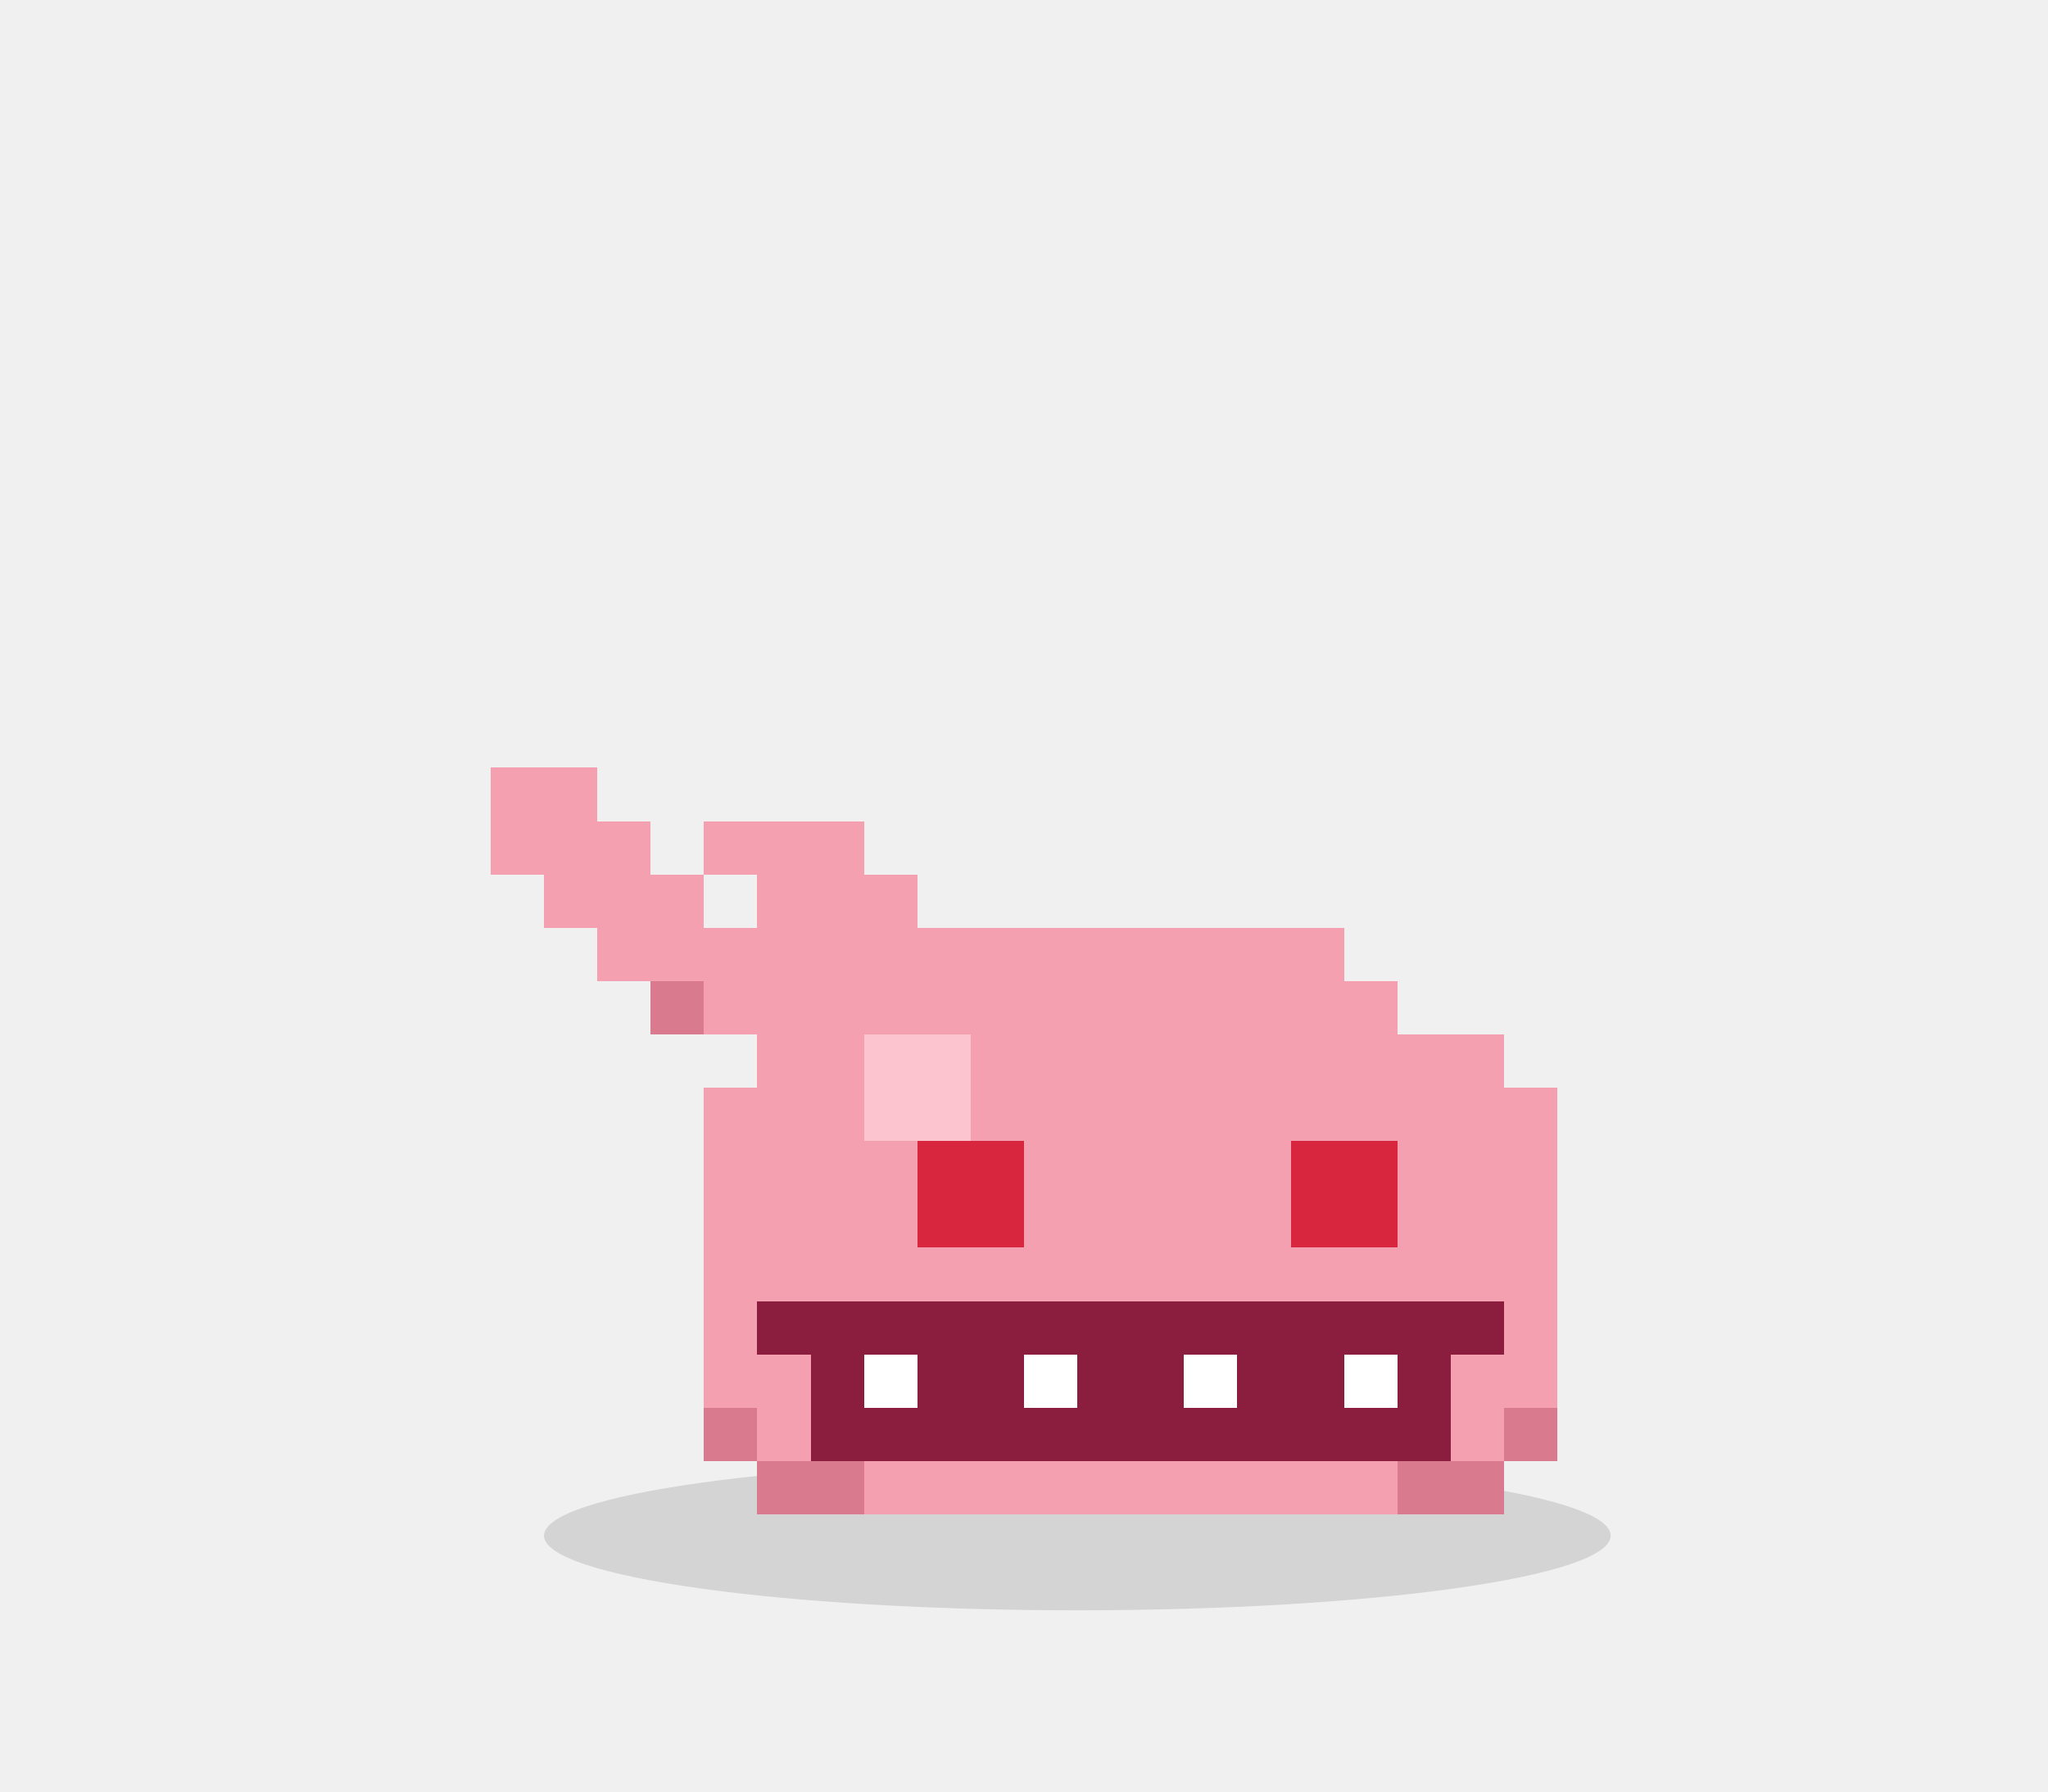
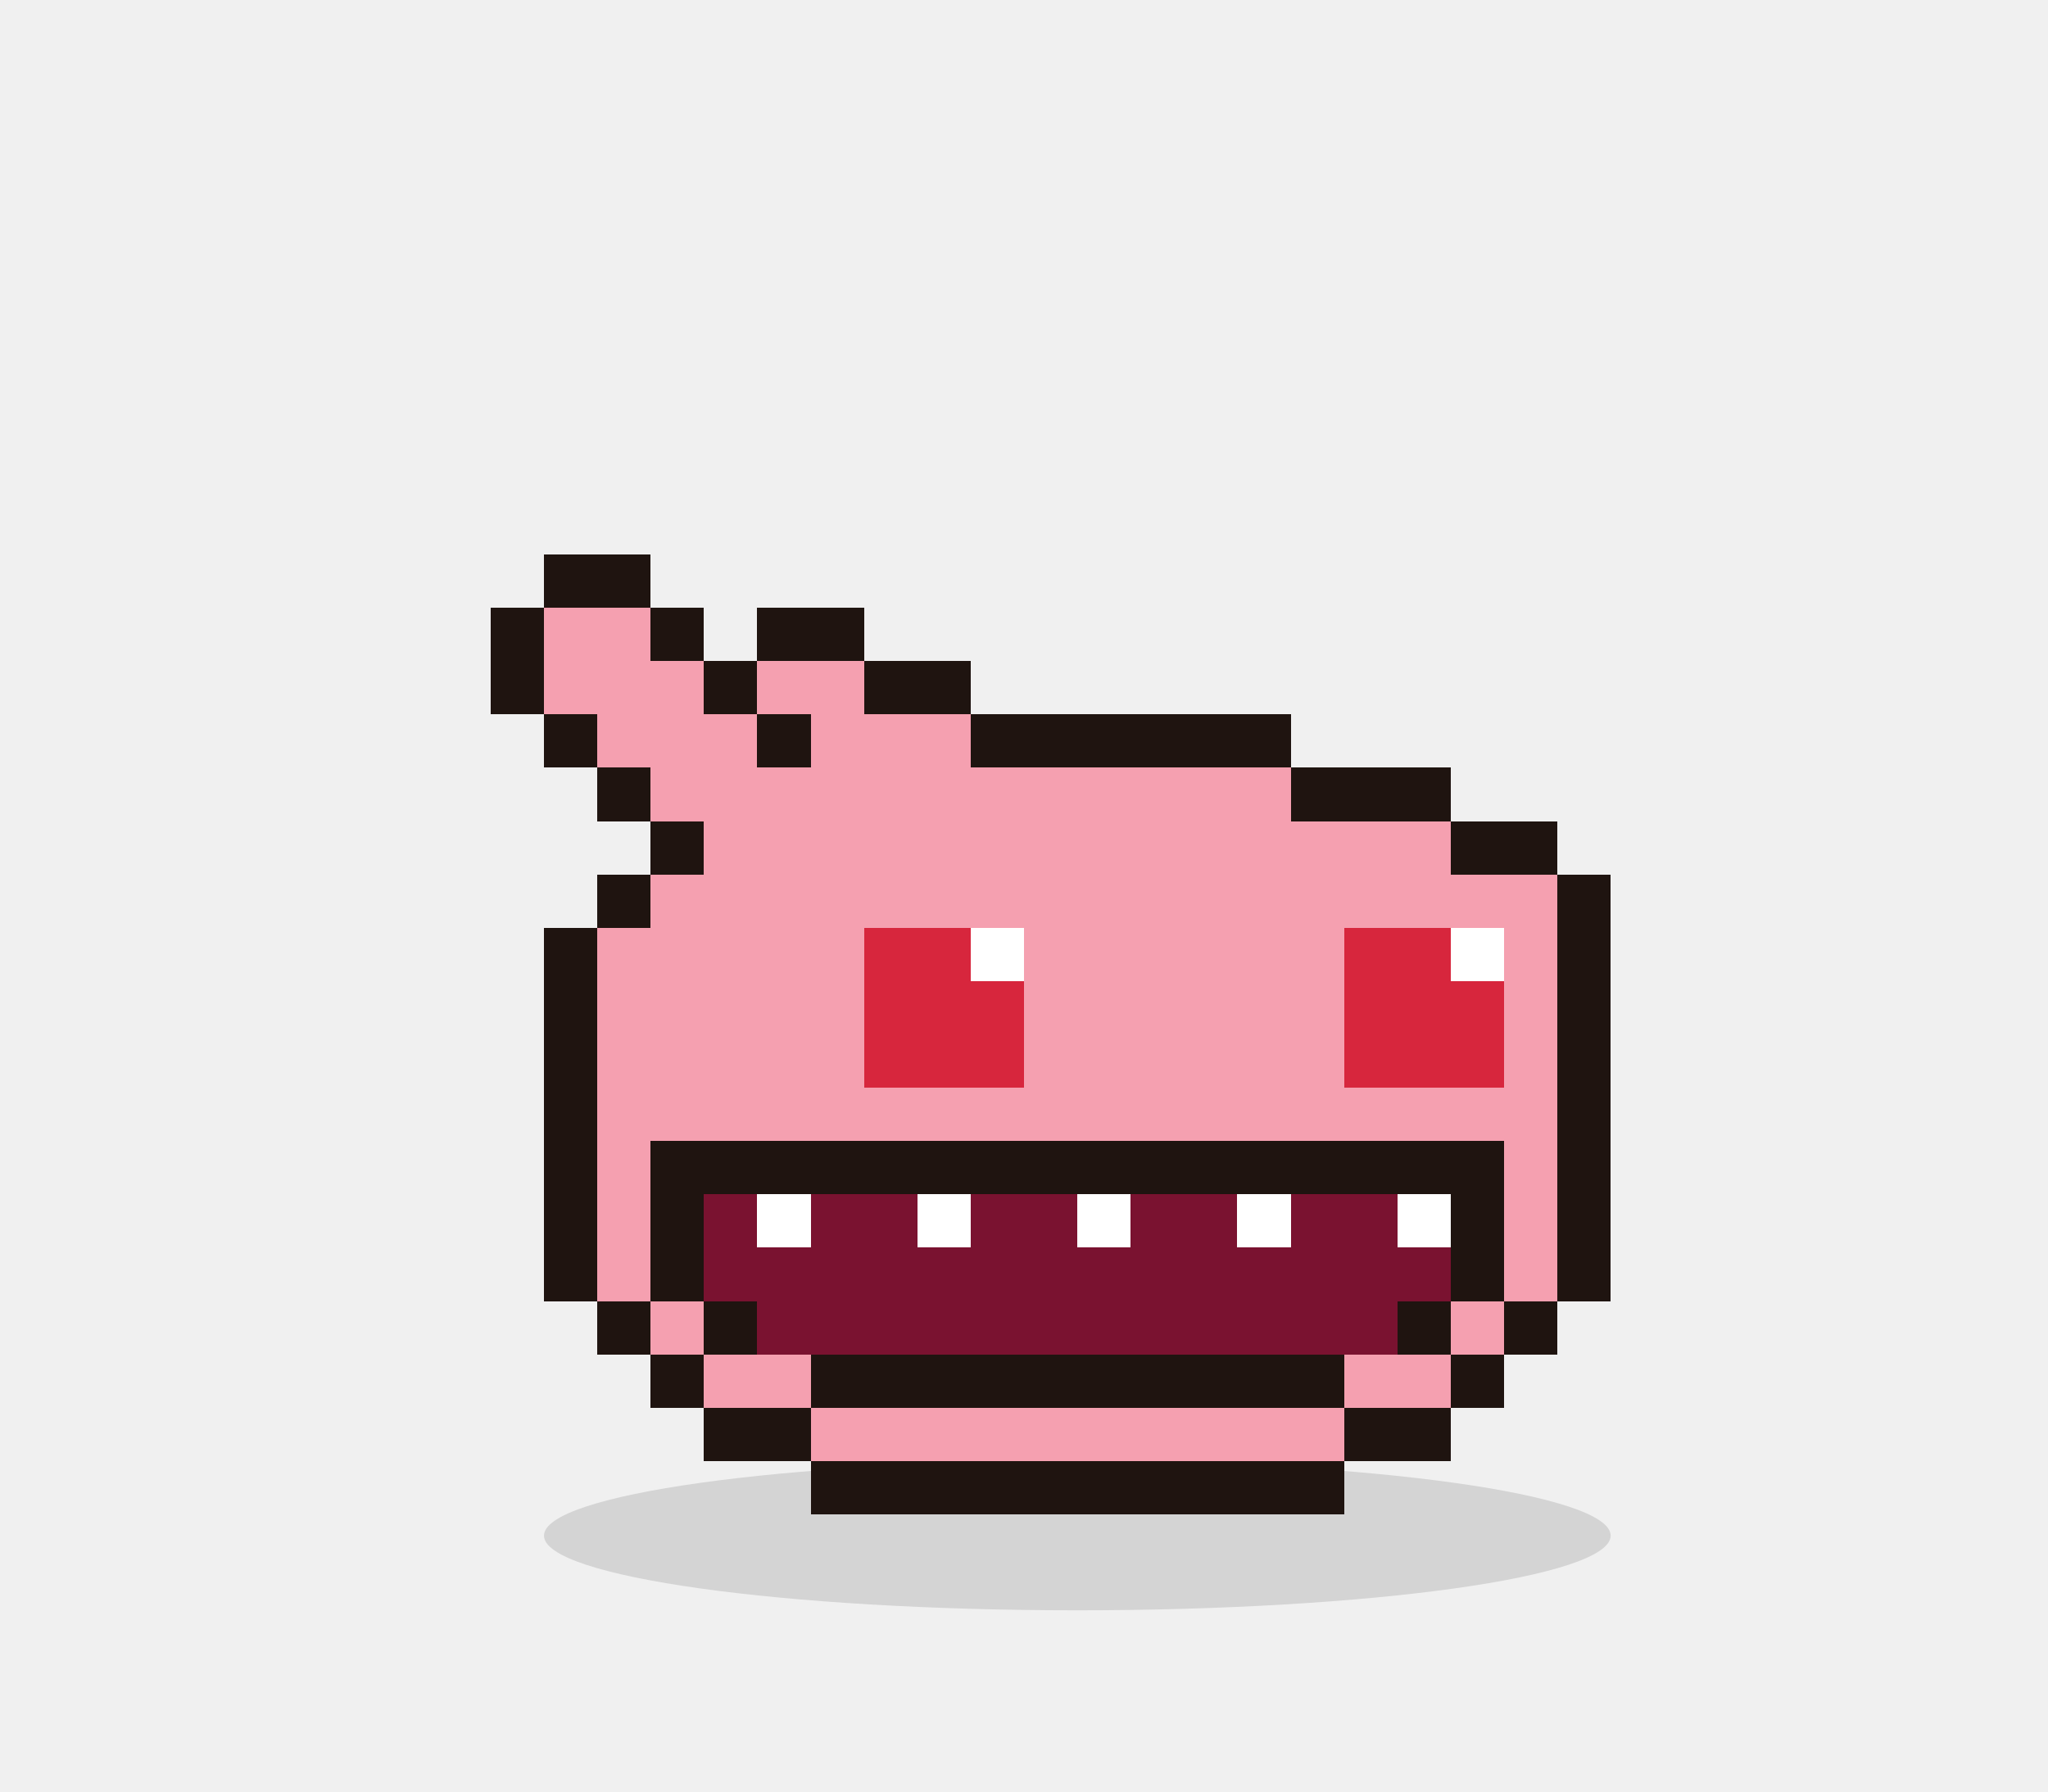
<svg xmlns="http://www.w3.org/2000/svg" width="96" height="84" viewBox="0 0 96 84" shape-rendering="crispEdges">
  <g transform="translate(-24.5 16) scale(5)">
    <ellipse cx="15" cy="11.2" rx="5" ry="0.7" fill="#000000" fill-opacity="0.12" shape-rendering="auto" />
-     <g transform="translate(9.5 4)">
+     <g transform="translate(9.5 2.5)">
      <g>
        <animateTransform attributeName="transform" type="translate" values="0 0;0 -0.3" dur="1.4s" calcMode="discrete" repeatCount="indefinite" />
-         <rect x="0" y="0" width="1" height="0.5" fill="#F5A0B0" />
-         <rect x="0" y="0.5" width="1.5" height="0.5" fill="#F5A0B0" />
-         <rect x="2" y="0.5" width="1.5" height="0.5" fill="#F5A0B0" />
-         <rect x="0.5" y="1" width="1.5" height="0.5" fill="#F5A0B0" />
-         <rect x="2.5" y="1" width="1.5" height="0.5" fill="#F5A0B0" />
-         <rect x="1" y="1.5" width="7" height="0.5" fill="#F5A0B0" />
-         <rect x="1.5" y="2" width="0.5" height="0.5" fill="#D97A8E" />
-         <rect x="2" y="2" width="6.5" height="0.5" fill="#F5A0B0" />
-         <rect x="2.5" y="2.5" width="1" height="0.5" fill="#F5A0B0" />
-         <rect x="3.5" y="2.5" width="1" height="0.5" fill="#FBC4CF" />
-         <rect x="4.5" y="2.5" width="5" height="0.5" fill="#F5A0B0" />
-         <rect x="2" y="3" width="1.5" height="0.5" fill="#F5A0B0" />
-         <rect x="3.5" y="3" width="1" height="0.5" fill="#FBC4CF" />
-         <rect x="4.5" y="3" width="5.5" height="0.5" fill="#F5A0B0" />
-         <rect x="2" y="3.5" width="2" height="0.5" fill="#F5A0B0" />
-         <rect x="4" y="3.5" width="1" height="0.5" fill="#D7263D" />
-         <rect x="5" y="3.5" width="2.5" height="0.5" fill="#F5A0B0" />
-         <rect x="7.5" y="3.5" width="1" height="0.5" fill="#D7263D" />
-         <rect x="8.5" y="3.5" width="1.5" height="0.5" fill="#F5A0B0" />
-         <rect x="2" y="4" width="2" height="0.5" fill="#F5A0B0" />
-         <rect x="4" y="4" width="1" height="0.5" fill="#D7263D" />
-         <rect x="5" y="4" width="2.5" height="0.5" fill="#F5A0B0" />
-         <rect x="7.5" y="4" width="1" height="0.5" fill="#D7263D" />
-         <rect x="8.5" y="4" width="1.5" height="0.5" fill="#F5A0B0" />
-         <rect x="2" y="4.5" width="8" height="0.5" fill="#F5A0B0" />
-         <rect x="2" y="5" width="0.5" height="0.5" fill="#F5A0B0" />
-         <rect x="2.5" y="5" width="7" height="0.5" fill="#8B1E3F" />
+         <rect x="0.5" y="-0.5" width="1" height="0.5" fill="#1F1410" />
+         <rect x="0" y="0" width="0.5" height="0.5" fill="#1F1410" />
+         <rect x="1.5" y="0" width="0.5" height="0.5" fill="#1F1410" />
+         <rect x="2.5" y="0" width="1" height="0.5" fill="#1F1410" />
+         <rect x="0" y="0.5" width="0.5" height="0.5" fill="#1F1410" />
+         <rect x="2" y="0.5" width="0.5" height="0.5" fill="#1F1410" />
+         <rect x="3.5" y="0.5" width="1" height="0.5" fill="#1F1410" />
+         <rect x="0.5" y="1" width="0.5" height="0.5" fill="#1F1410" />
+         <rect x="2.5" y="1" width="0.5" height="0.5" fill="#1F1410" />
+         <rect x="4.5" y="1" width="3" height="0.5" fill="#1F1410" />
+         <rect x="1" y="1.5" width="0.5" height="0.5" fill="#1F1410" />
+         <rect x="7.5" y="1.5" width="1.5" height="0.5" fill="#1F1410" />
+         <rect x="1.5" y="2" width="0.5" height="0.5" fill="#1F1410" />
+         <rect x="9" y="2" width="1" height="0.5" fill="#1F1410" />
+         <rect x="1" y="2.5" width="0.5" height="0.5" fill="#1F1410" />
+         <rect x="10" y="2.5" width="0.5" height="0.5" fill="#1F1410" />
+         <rect x="0.5" y="3" width="0.5" height="0.5" fill="#1F1410" />
+         <rect x="10" y="3" width="0.5" height="0.5" fill="#1F1410" />
+         <rect x="0.5" y="3.5" width="0.5" height="0.5" fill="#1F1410" />
+         <rect x="10" y="3.5" width="0.5" height="0.5" fill="#1F1410" />
+         <rect x="0.5" y="4" width="0.5" height="0.5" fill="#1F1410" />
+         <rect x="10" y="4" width="0.5" height="0.5" fill="#1F1410" />
+         <rect x="0.5" y="4.5" width="0.5" height="0.5" fill="#1F1410" />
+         <rect x="10" y="4.5" width="0.5" height="0.5" fill="#1F1410" />
+         <rect x="0.5" y="5" width="0.5" height="0.5" fill="#1F1410" />
+         <rect x="10" y="5" width="0.5" height="0.5" fill="#1F1410" />
+         <rect x="0.5" y="5.5" width="0.5" height="0.5" fill="#1F1410" />
+         <rect x="10" y="5.5" width="0.5" height="0.5" fill="#1F1410" />
+         <rect x="0.5" y="6" width="0.5" height="0.5" fill="#1F1410" />
+         <rect x="10" y="6" width="0.5" height="0.5" fill="#1F1410" />
+         <rect x="1" y="6.5" width="0.5" height="0.5" fill="#1F1410" />
+         <rect x="9.5" y="6.5" width="0.5" height="0.5" fill="#1F1410" />
+         <rect x="1.5" y="7" width="0.5" height="0.5" fill="#1F1410" />
+         <rect x="9" y="7" width="0.5" height="0.5" fill="#1F1410" />
+         <rect x="2" y="7.5" width="1" height="0.5" fill="#1F1410" />
+         <rect x="8" y="7.5" width="1" height="0.5" fill="#1F1410" />
+         <rect x="3" y="8" width="5" height="0.5" fill="#1F1410" />
+         <rect x="0.5" y="0" width="1" height="0.5" fill="#F5A0B0" />
+         <rect x="0.5" y="0.5" width="1.5" height="0.5" fill="#F5A0B0" />
+         <rect x="2.5" y="0.5" width="1" height="0.5" fill="#F5A0B0" />
+         <rect x="1" y="1" width="1.5" height="0.5" fill="#F5A0B0" />
+         <rect x="3" y="1" width="1.5" height="0.5" fill="#F5A0B0" />
+         <rect x="1.5" y="1.5" width="6" height="0.5" fill="#F5A0B0" />
+         <rect x="2" y="2" width="7" height="0.5" fill="#F5A0B0" />
+         <rect x="1.5" y="2.5" width="8.5" height="0.5" fill="#F5A0B0" />
+         <rect x="1" y="3" width="2.5" height="0.5" fill="#F5A0B0" />
+         <rect x="3.5" y="3" width="1" height="0.5" fill="#D7263D" />
+         <rect x="4.5" y="3" width="0.5" height="0.5" fill="#FFFFFF" />
+         <rect x="5" y="3" width="3" height="0.5" fill="#F5A0B0" />
+         <rect x="8" y="3" width="1" height="0.5" fill="#D7263D" />
+         <rect x="9" y="3" width="0.5" height="0.5" fill="#FFFFFF" />
+         <rect x="9.5" y="3" width="0.5" height="0.5" fill="#F5A0B0" />
+         <rect x="1" y="3.5" width="2.5" height="0.5" fill="#F5A0B0" />
+         <rect x="3.5" y="3.5" width="1.5" height="0.5" fill="#D7263D" />
+         <rect x="5" y="3.5" width="3" height="0.5" fill="#F5A0B0" />
+         <rect x="8" y="3.5" width="1.5" height="0.5" fill="#D7263D" />
+         <rect x="9.5" y="3.5" width="0.5" height="0.5" fill="#F5A0B0" />
+         <rect x="1" y="4" width="2.5" height="0.5" fill="#F5A0B0" />
+         <rect x="3.5" y="4" width="1.5" height="0.5" fill="#D7263D" />
+         <rect x="5" y="4" width="3" height="0.5" fill="#F5A0B0" />
+         <rect x="8" y="4" width="1.5" height="0.5" fill="#D7263D" />
+         <rect x="9.5" y="4" width="0.5" height="0.5" fill="#F5A0B0" />
+         <rect x="1" y="4.5" width="9" height="0.5" fill="#F5A0B0" />
+         <rect x="1" y="5" width="0.5" height="0.5" fill="#F5A0B0" />
+         <rect x="1.5" y="5" width="8" height="0.5" fill="#1F1410" />
        <rect x="9.5" y="5" width="0.5" height="0.5" fill="#F5A0B0" />
-         <rect x="2" y="5.5" width="1" height="0.5" fill="#F5A0B0" />
-         <rect x="3" y="5.5" width="0.5" height="0.5" fill="#8B1E3F" />
-         <rect x="3.5" y="5.5" width="0.5" height="0.5" fill="#FFFFFF" />
-         <rect x="4" y="5.5" width="1" height="0.5" fill="#8B1E3F" />
-         <rect x="5" y="5.5" width="0.5" height="0.5" fill="#FFFFFF" />
-         <rect x="5.5" y="5.5" width="1" height="0.5" fill="#8B1E3F" />
-         <rect x="6.5" y="5.5" width="0.5" height="0.5" fill="#FFFFFF" />
-         <rect x="7" y="5.5" width="1" height="0.5" fill="#8B1E3F" />
-         <rect x="8" y="5.5" width="0.5" height="0.5" fill="#FFFFFF" />
-         <rect x="8.5" y="5.5" width="0.5" height="0.5" fill="#8B1E3F" />
-         <rect x="9" y="5.5" width="1" height="0.5" fill="#F5A0B0" />
-         <rect x="2" y="6" width="0.5" height="0.5" fill="#D97A8E" />
-         <rect x="2.5" y="6" width="0.5" height="0.5" fill="#F5A0B0" />
-         <rect x="3" y="6" width="6" height="0.5" fill="#8B1E3F" />
-         <rect x="9" y="6" width="0.5" height="0.5" fill="#F5A0B0" />
-         <rect x="9.5" y="6" width="0.5" height="0.5" fill="#D97A8E" />
-         <rect x="2.5" y="6.5" width="1" height="0.5" fill="#D97A8E" />
-         <rect x="3.5" y="6.5" width="5" height="0.5" fill="#F5A0B0" />
-         <rect x="8.5" y="6.5" width="1" height="0.5" fill="#D97A8E" />
+         <rect x="1" y="5.5" width="0.5" height="0.5" fill="#F5A0B0" />
+         <rect x="1.5" y="5.5" width="0.5" height="0.5" fill="#1F1410" />
+         <rect x="2" y="5.5" width="0.5" height="0.5" fill="#7A1230" />
+         <rect x="2.5" y="5.5" width="0.5" height="0.5" fill="#FFFFFF" />
+         <rect x="3" y="5.5" width="1" height="0.5" fill="#7A1230" />
+         <rect x="4" y="5.5" width="0.5" height="0.5" fill="#FFFFFF" />
+         <rect x="4.5" y="5.5" width="1" height="0.5" fill="#7A1230" />
+         <rect x="5.5" y="5.5" width="0.5" height="0.5" fill="#FFFFFF" />
+         <rect x="6" y="5.5" width="1" height="0.5" fill="#7A1230" />
+         <rect x="7" y="5.5" width="0.5" height="0.5" fill="#FFFFFF" />
+         <rect x="7.5" y="5.5" width="1" height="0.5" fill="#7A1230" />
+         <rect x="8.5" y="5.5" width="0.5" height="0.5" fill="#FFFFFF" />
+         <rect x="9" y="5.5" width="0.5" height="0.5" fill="#1F1410" />
+         <rect x="9.5" y="5.5" width="0.5" height="0.5" fill="#F5A0B0" />
+         <rect x="1" y="6" width="0.5" height="0.5" fill="#F5A0B0" />
+         <rect x="1.5" y="6" width="0.5" height="0.5" fill="#1F1410" />
+         <rect x="2" y="6" width="7" height="0.5" fill="#7A1230" />
+         <rect x="9" y="6" width="0.5" height="0.5" fill="#1F1410" />
+         <rect x="9.5" y="6" width="0.5" height="0.5" fill="#F5A0B0" />
+         <rect x="1.5" y="6.5" width="0.5" height="0.5" fill="#F5A0B0" />
+         <rect x="2" y="6.5" width="0.5" height="0.5" fill="#1F1410" />
+         <rect x="2.5" y="6.5" width="6" height="0.5" fill="#7A1230" />
+         <rect x="8.5" y="6.5" width="0.5" height="0.5" fill="#1F1410" />
+         <rect x="9" y="6.5" width="0.5" height="0.5" fill="#F5A0B0" />
+         <rect x="2" y="7" width="1" height="0.5" fill="#F5A0B0" />
+         <rect x="3" y="7" width="5" height="0.5" fill="#1F1410" />
+         <rect x="8" y="7" width="1" height="0.5" fill="#F5A0B0" />
+         <rect x="3" y="7.5" width="5" height="0.5" fill="#F5A0B0" />
        <g opacity="0">
          <animate attributeName="opacity" values="0;0;0;0;0;0;0;0;0;1" dur="3.2s" calcMode="discrete" repeatCount="indefinite" />
-           <rect x="4" y="3.5" width="1" height="0.5" fill="#F5A0B0" />
-           <rect x="4" y="4" width="1" height="0.5" fill="#1F1410" />
-           <rect x="7.5" y="3.5" width="1" height="0.5" fill="#F5A0B0" />
-           <rect x="7.5" y="4" width="1" height="0.5" fill="#1F1410" />
+           <rect x="3.5" y="3" width="1.5" height="1" fill="#F5A0B0" />
+           <rect x="3.5" y="4" width="1.5" height="0.5" fill="#1F1410" />
+           <rect x="7.5" y="3" width="1.5" height="1" fill="#F5A0B0" />
+           <rect x="7.5" y="4" width="1.5" height="0.5" fill="#1F1410" />
        </g>
      </g>
    </g>
  </g>
</svg>
